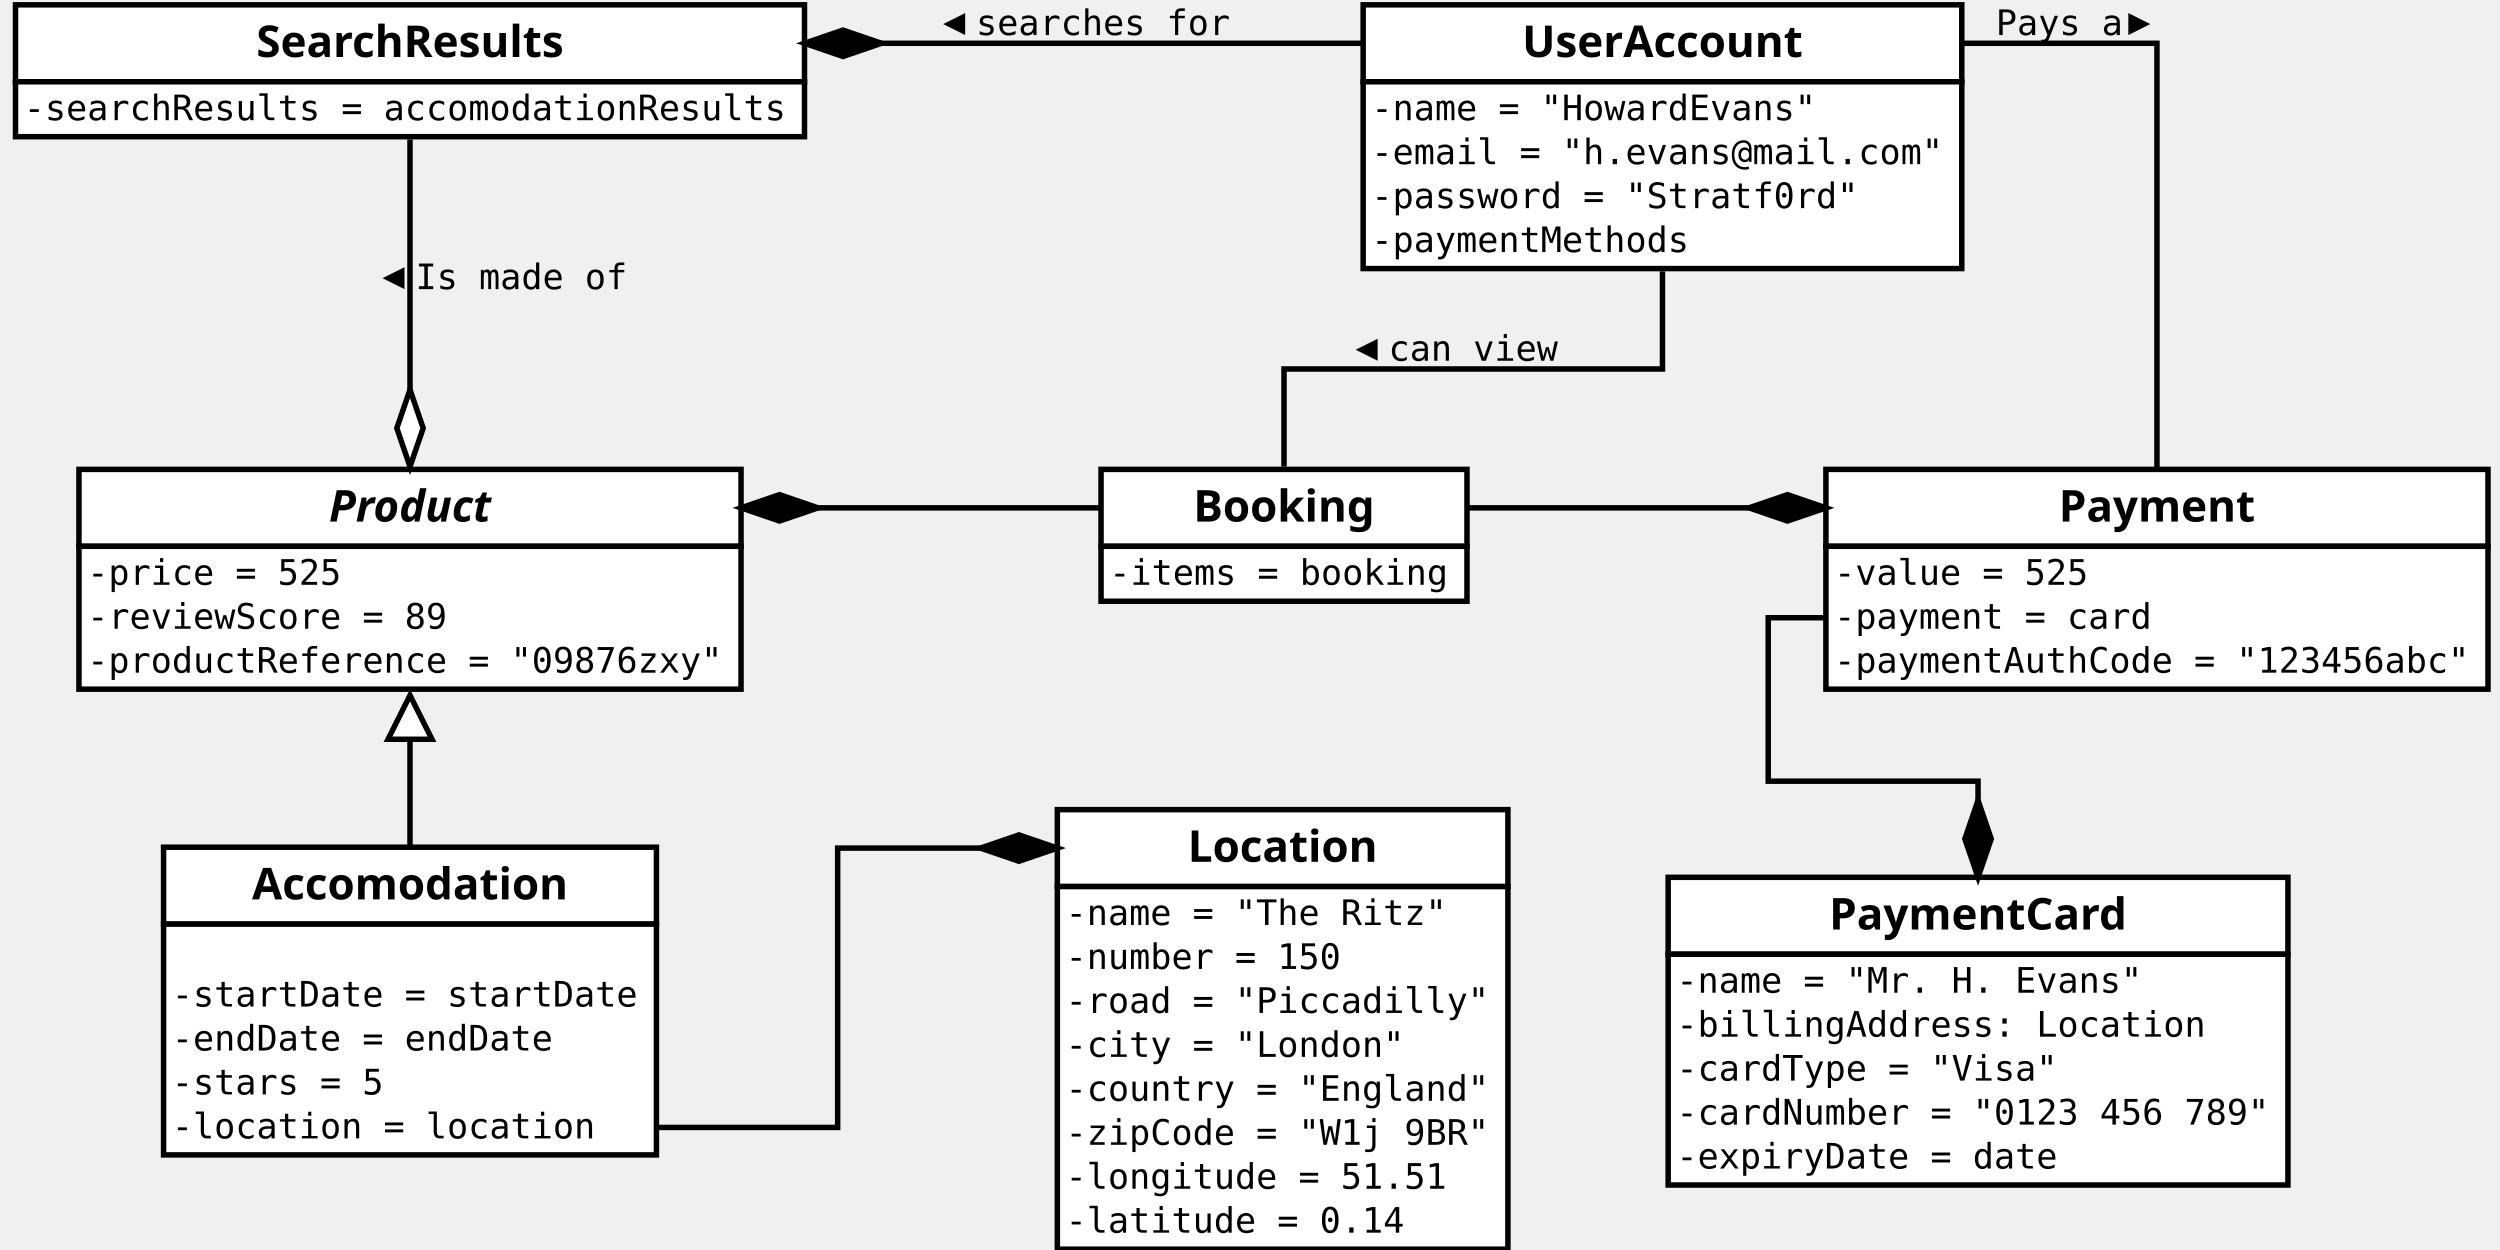
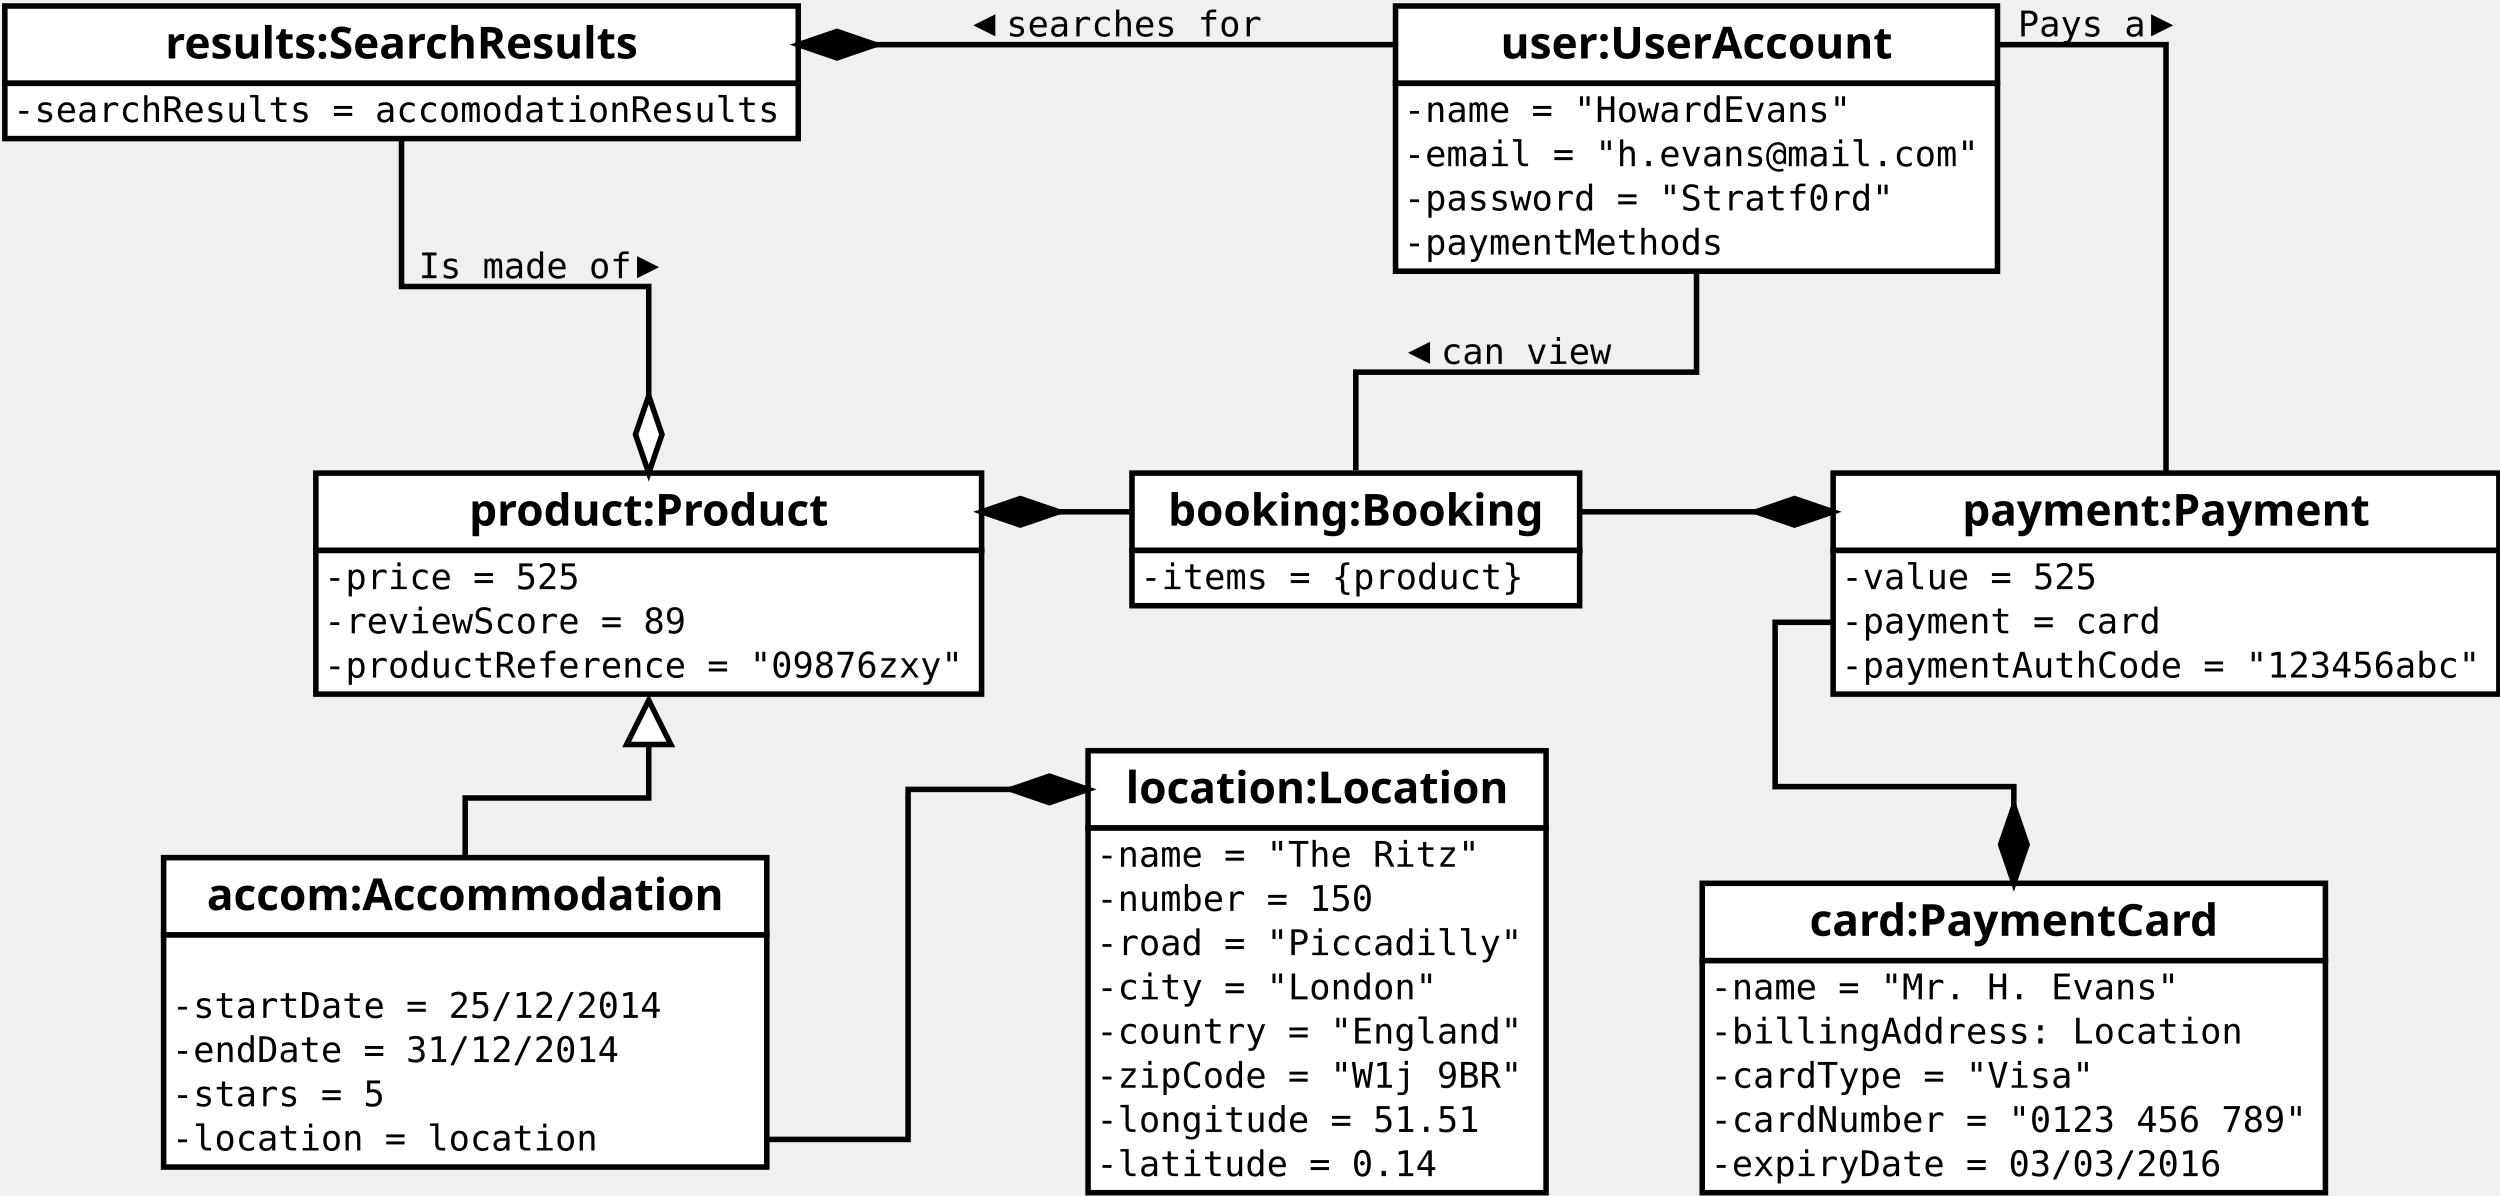
- <svg xmlns="http://www.w3.org/2000/svg" width="46cm" height="23cm" viewBox="-173 -547 902 455">
+ <svg xmlns="http://www.w3.org/2000/svg" width="46cm" height="22cm" viewBox="-186 -547 905 432">
  <g>
-     <rect style="fill: #ffffff" x="-117.46" y="-238.614" width="179.4" height="28" />
-     <rect style="fill: none; fill-opacity:0; stroke-width: 2; stroke: #000000" x="-117.46" y="-238.614" width="179.4" height="28" />
-     <text font-size="16" style="fill: #000000;text-anchor:middle;font-family:sans-serif;font-style:normal;font-weight:700" x="-27.76" y="-219.614">Accomodation</text>
-     <rect style="fill: #ffffff" x="-117.46" y="-210.614" width="179.4" height="84" />
-     <rect style="fill: none; fill-opacity:0; stroke-width: 2; stroke: #000000" x="-117.46" y="-210.614" width="179.4" height="84" />
-     <text font-size="12.8" style="fill: #000000;text-anchor:start;font-family:monospace;font-style:normal;font-weight:normal" x="-114.46" y="-196.614" />
-     <text font-size="12.8" style="fill: #000000;text-anchor:start;font-family:monospace;font-style:normal;font-weight:normal" x="-114.46" y="-180.614">-startDate = startDate</text>
-     <text font-size="12.8" style="fill: #000000;text-anchor:start;font-family:monospace;font-style:normal;font-weight:normal" x="-114.46" y="-164.614">-endDate = endDate</text>
-     <text font-size="12.8" style="fill: #000000;text-anchor:start;font-family:monospace;font-style:normal;font-weight:normal" x="-114.46" y="-148.614">-stars = 5</text>
-     <text font-size="12.8" style="fill: #000000;text-anchor:start;font-family:monospace;font-style:normal;font-weight:normal" x="-114.46" y="-132.614">-location = location</text>
+     <rect style="fill: #ffffff" x="-126.771" y="-236.942" width="218.35" height="28" />
+     <rect style="fill: none; fill-opacity:0; stroke-width: 2; stroke: #000000" x="-126.771" y="-236.942" width="218.35" height="28" />
+     <text font-size="16" style="fill: #000000;text-anchor:middle;font-family:sans-serif;font-style:normal;font-weight:700" x="-17.596" y="-217.942">accom:Accommodation</text>
+     <rect style="fill: #ffffff" x="-126.771" y="-208.942" width="218.35" height="84" />
+     <rect style="fill: none; fill-opacity:0; stroke-width: 2; stroke: #000000" x="-126.771" y="-208.942" width="218.35" height="84" />
+     <text font-size="12.8" style="fill: #000000;text-anchor:start;font-family:monospace;font-style:normal;font-weight:normal" x="-123.771" y="-194.942" />
+     <text font-size="12.8" style="fill: #000000;text-anchor:start;font-family:monospace;font-style:normal;font-weight:normal" x="-123.771" y="-178.942">-startDate = 25/12/2014</text>
+     <text font-size="12.8" style="fill: #000000;text-anchor:start;font-family:monospace;font-style:normal;font-weight:normal" x="-123.771" y="-162.942">-endDate = 31/12/2014</text>
+     <text font-size="12.8" style="fill: #000000;text-anchor:start;font-family:monospace;font-style:normal;font-weight:normal" x="-123.771" y="-146.942">-stars = 5</text>
+     <text font-size="12.8" style="fill: #000000;text-anchor:start;font-family:monospace;font-style:normal;font-weight:normal" x="-123.771" y="-130.942">-location = location</text>
  </g>
  <g>
-     <rect style="fill: #ffffff" x="-148.26" y="-376.144" width="241" height="28" />
-     <rect style="fill: none; fill-opacity:0; stroke-width: 2; stroke: #000000" x="-148.26" y="-376.144" width="241" height="28" />
-     <text font-size="16" style="fill: #000000;text-anchor:middle;font-family:sans-serif;font-style:italic;font-weight:700" x="-27.76" y="-357.144">Product</text>
-     <rect style="fill: #ffffff" x="-148.26" y="-348.144" width="241" height="52" />
-     <rect style="fill: none; fill-opacity:0; stroke-width: 2; stroke: #000000" x="-148.26" y="-348.144" width="241" height="52" />
-     <text font-size="12.8" style="fill: #000000;text-anchor:start;font-family:monospace;font-style:normal;font-weight:normal" x="-145.26" y="-334.144">-price = 525</text>
-     <text font-size="12.8" style="fill: #000000;text-anchor:start;font-family:monospace;font-style:normal;font-weight:normal" x="-145.26" y="-318.144">-reviewScore = 89</text>
-     <text font-size="12.8" style="fill: #000000;text-anchor:start;font-family:monospace;font-style:normal;font-weight:normal" x="-145.26" y="-302.144">-productReference = "09876zxy"</text>
+     <rect style="fill: #ffffff" x="-71.662" y="-376.144" width="241" height="28" />
+     <rect style="fill: none; fill-opacity:0; stroke-width: 2; stroke: #000000" x="-71.662" y="-376.144" width="241" height="28" />
+     <text font-size="16" style="fill: #000000;text-anchor:middle;font-family:sans-serif;font-style:normal;font-weight:700" x="48.838" y="-357.144">product:Product</text>
+     <rect style="fill: #ffffff" x="-71.662" y="-348.144" width="241" height="52" />
+     <rect style="fill: none; fill-opacity:0; stroke-width: 2; stroke: #000000" x="-71.662" y="-348.144" width="241" height="52" />
+     <text font-size="12.8" style="fill: #000000;text-anchor:start;font-family:monospace;font-style:normal;font-weight:normal" x="-68.662" y="-334.144">-price = 525</text>
+     <text font-size="12.8" style="fill: #000000;text-anchor:start;font-family:monospace;font-style:normal;font-weight:normal" x="-68.662" y="-318.144">-reviewScore = 89</text>
+     <text font-size="12.8" style="fill: #000000;text-anchor:start;font-family:monospace;font-style:normal;font-weight:normal" x="-68.662" y="-302.144">-productReference = "09876zxy"</text>
  </g>
  <g>
-     <rect style="fill: #ffffff" x="207.878" y="-252.295" width="164" height="28" />
-     <rect style="fill: none; fill-opacity:0; stroke-width: 2; stroke: #000000" x="207.878" y="-252.295" width="164" height="28" />
-     <text font-size="16" style="fill: #000000;text-anchor:middle;font-family:sans-serif;font-style:normal;font-weight:700" x="289.878" y="-233.295">Location</text>
-     <rect style="fill: #ffffff" x="207.878" y="-224.295" width="164" height="132" />
-     <rect style="fill: none; fill-opacity:0; stroke-width: 2; stroke: #000000" x="207.878" y="-224.295" width="164" height="132" />
-     <text font-size="12.8" style="fill: #000000;text-anchor:start;font-family:monospace;font-style:normal;font-weight:normal" x="210.878" y="-210.295">-name = "The Ritz"</text>
-     <text font-size="12.8" style="fill: #000000;text-anchor:start;font-family:monospace;font-style:normal;font-weight:normal" x="210.878" y="-194.295">-number = 150</text>
-     <text font-size="12.8" style="fill: #000000;text-anchor:start;font-family:monospace;font-style:normal;font-weight:normal" x="210.878" y="-178.295">-road = "Piccadilly"</text>
-     <text font-size="12.8" style="fill: #000000;text-anchor:start;font-family:monospace;font-style:normal;font-weight:normal" x="210.878" y="-162.295">-city = "London"</text>
-     <text font-size="12.8" style="fill: #000000;text-anchor:start;font-family:monospace;font-style:normal;font-weight:normal" x="210.878" y="-146.295">-country = "England"</text>
-     <text font-size="12.8" style="fill: #000000;text-anchor:start;font-family:monospace;font-style:normal;font-weight:normal" x="210.878" y="-130.295">-zipCode = "W1j 9BR"</text>
-     <text font-size="12.8" style="fill: #000000;text-anchor:start;font-family:monospace;font-style:normal;font-weight:normal" x="210.878" y="-114.295">-longitude = 51.51</text>
-     <text font-size="12.8" style="fill: #000000;text-anchor:start;font-family:monospace;font-style:normal;font-weight:normal" x="210.878" y="-98.295">-latitude = 0.14</text>
+     <rect style="fill: #ffffff" x="207.878" y="-275.654" width="165.8" height="28" />
+     <rect style="fill: none; fill-opacity:0; stroke-width: 2; stroke: #000000" x="207.878" y="-275.654" width="165.8" height="28" />
+     <text font-size="16" style="fill: #000000;text-anchor:middle;font-family:sans-serif;font-style:normal;font-weight:700" x="290.778" y="-256.654">location:Location</text>
+     <rect style="fill: #ffffff" x="207.878" y="-247.654" width="165.8" height="132" />
+     <rect style="fill: none; fill-opacity:0; stroke-width: 2; stroke: #000000" x="207.878" y="-247.654" width="165.8" height="132" />
+     <text font-size="12.8" style="fill: #000000;text-anchor:start;font-family:monospace;font-style:normal;font-weight:normal" x="210.878" y="-233.654">-name = "The Ritz"</text>
+     <text font-size="12.8" style="fill: #000000;text-anchor:start;font-family:monospace;font-style:normal;font-weight:normal" x="210.878" y="-217.654">-number = 150</text>
+     <text font-size="12.8" style="fill: #000000;text-anchor:start;font-family:monospace;font-style:normal;font-weight:normal" x="210.878" y="-201.654">-road = "Piccadilly"</text>
+     <text font-size="12.8" style="fill: #000000;text-anchor:start;font-family:monospace;font-style:normal;font-weight:normal" x="210.878" y="-185.654">-city = "London"</text>
+     <text font-size="12.8" style="fill: #000000;text-anchor:start;font-family:monospace;font-style:normal;font-weight:normal" x="210.878" y="-169.654">-country = "England"</text>
+     <text font-size="12.8" style="fill: #000000;text-anchor:start;font-family:monospace;font-style:normal;font-weight:normal" x="210.878" y="-153.654">-zipCode = "W1j 9BR"</text>
+     <text font-size="12.8" style="fill: #000000;text-anchor:start;font-family:monospace;font-style:normal;font-weight:normal" x="210.878" y="-137.654">-longitude = 51.51</text>
+     <text font-size="12.8" style="fill: #000000;text-anchor:start;font-family:monospace;font-style:normal;font-weight:normal" x="210.878" y="-121.654">-latitude = 0.14</text>
  </g>
  <g>
    <rect style="fill: #ffffff" x="319.188" y="-545.242" width="217.9" height="28" />
    <rect style="fill: none; fill-opacity:0; stroke-width: 2; stroke: #000000" x="319.188" y="-545.242" width="217.9" height="28" />
-     <text font-size="16" style="fill: #000000;text-anchor:middle;font-family:sans-serif;font-style:normal;font-weight:700" x="428.138" y="-526.242">UserAccount</text>
+     <text font-size="16" style="fill: #000000;text-anchor:middle;font-family:sans-serif;font-style:normal;font-weight:700" x="428.138" y="-526.242">user:UserAccount</text>
    <rect style="fill: #ffffff" x="319.188" y="-517.242" width="217.9" height="68" />
    <rect style="fill: none; fill-opacity:0; stroke-width: 2; stroke: #000000" x="319.188" y="-517.242" width="217.9" height="68" />
    <text font-size="12.8" style="fill: #000000;text-anchor:start;font-family:monospace;font-style:normal;font-weight:normal" x="322.188" y="-503.242">-name = "HowardEvans"</text>
    <text font-size="12.8" style="fill: #000000;text-anchor:start;font-family:monospace;font-style:normal;font-weight:normal" x="322.188" y="-487.242">-email = "h.evans@mail.com"</text>
    <text font-size="12.8" style="fill: #000000;text-anchor:start;font-family:monospace;font-style:normal;font-weight:normal" x="322.188" y="-471.242">-password = "Stratf0rd"</text>
    <text font-size="12.8" style="fill: #000000;text-anchor:start;font-family:monospace;font-style:normal;font-weight:normal" x="322.188" y="-455.242">-paymentMethods</text>
  </g>
  <g>
-     <rect style="fill: #ffffff" x="430.207" y="-227.654" width="225.6" height="28" />
-     <rect style="fill: none; fill-opacity:0; stroke-width: 2; stroke: #000000" x="430.207" y="-227.654" width="225.6" height="28" />
-     <text font-size="16" style="fill: #000000;text-anchor:middle;font-family:sans-serif;font-style:normal;font-weight:700" x="543.007" y="-208.654">PaymentCard</text>
-     <rect style="fill: #ffffff" x="430.207" y="-199.654" width="225.6" height="84" />
-     <rect style="fill: none; fill-opacity:0; stroke-width: 2; stroke: #000000" x="430.207" y="-199.654" width="225.6" height="84" />
-     <text font-size="12.8" style="fill: #000000;text-anchor:start;font-family:monospace;font-style:normal;font-weight:normal" x="433.207" y="-185.654">-name = "Mr. H. Evans"</text>
-     <text font-size="12.8" style="fill: #000000;text-anchor:start;font-family:monospace;font-style:normal;font-weight:normal" x="433.207" y="-169.654">-billingAddress: Location</text>
-     <text font-size="12.8" style="fill: #000000;text-anchor:start;font-family:monospace;font-style:normal;font-weight:normal" x="433.207" y="-153.654">-cardType = "Visa"</text>
-     <text font-size="12.8" style="fill: #000000;text-anchor:start;font-family:monospace;font-style:normal;font-weight:normal" x="433.207" y="-137.654">-cardNumber = "0123 456 789"</text>
-     <text font-size="12.8" style="fill: #000000;text-anchor:start;font-family:monospace;font-style:normal;font-weight:normal" x="433.207" y="-121.654">-expiryDate = date</text>
+     <rect style="fill: #ffffff" x="430.208" y="-227.654" width="225.6" height="28" />
+     <rect style="fill: none; fill-opacity:0; stroke-width: 2; stroke: #000000" x="430.208" y="-227.654" width="225.6" height="28" />
+     <text font-size="16" style="fill: #000000;text-anchor:middle;font-family:sans-serif;font-style:normal;font-weight:700" x="543.008" y="-208.654">card:PaymentCard</text>
+     <rect style="fill: #ffffff" x="430.208" y="-199.654" width="225.6" height="84" />
+     <rect style="fill: none; fill-opacity:0; stroke-width: 2; stroke: #000000" x="430.208" y="-199.654" width="225.6" height="84" />
+     <text font-size="12.8" style="fill: #000000;text-anchor:start;font-family:monospace;font-style:normal;font-weight:normal" x="433.208" y="-185.654">-name = "Mr. H. Evans"</text>
+     <text font-size="12.8" style="fill: #000000;text-anchor:start;font-family:monospace;font-style:normal;font-weight:normal" x="433.208" y="-169.654">-billingAddress: Location</text>
+     <text font-size="12.8" style="fill: #000000;text-anchor:start;font-family:monospace;font-style:normal;font-weight:normal" x="433.208" y="-153.654">-cardType = "Visa"</text>
+     <text font-size="12.8" style="fill: #000000;text-anchor:start;font-family:monospace;font-style:normal;font-weight:normal" x="433.208" y="-137.654">-cardNumber = "0123 456 789"</text>
+     <text font-size="12.8" style="fill: #000000;text-anchor:start;font-family:monospace;font-style:normal;font-weight:normal" x="433.208" y="-121.654">-expiryDate = 03/03/2016</text>
  </g>
  <g>
-     <rect style="fill: #ffffff" x="487.629" y="-376.144" width="241" height="28" />
-     <rect style="fill: none; fill-opacity:0; stroke-width: 2; stroke: #000000" x="487.629" y="-376.144" width="241" height="28" />
-     <text font-size="16" style="fill: #000000;text-anchor:middle;font-family:sans-serif;font-style:normal;font-weight:700" x="608.129" y="-357.144">Payment</text>
-     <rect style="fill: #ffffff" x="487.629" y="-348.144" width="241" height="52" />
-     <rect style="fill: none; fill-opacity:0; stroke-width: 2; stroke: #000000" x="487.629" y="-348.144" width="241" height="52" />
-     <text font-size="12.8" style="fill: #000000;text-anchor:start;font-family:monospace;font-style:normal;font-weight:normal" x="490.629" y="-334.144">-value = 525</text>
-     <text font-size="12.8" style="fill: #000000;text-anchor:start;font-family:monospace;font-style:normal;font-weight:normal" x="490.629" y="-318.144">-payment = card</text>
-     <text font-size="12.8" style="fill: #000000;text-anchor:start;font-family:monospace;font-style:normal;font-weight:normal" x="490.629" y="-302.144">-paymentAuthCode = "123456abc"</text>
+     <rect style="fill: #ffffff" x="477.595" y="-376.144" width="241" height="28" />
+     <rect style="fill: none; fill-opacity:0; stroke-width: 2; stroke: #000000" x="477.595" y="-376.144" width="241" height="28" />
+     <text font-size="16" style="fill: #000000;text-anchor:middle;font-family:sans-serif;font-style:normal;font-weight:700" x="598.095" y="-357.144">payment:Payment</text>
+     <rect style="fill: #ffffff" x="477.595" y="-348.144" width="241" height="52" />
+     <rect style="fill: none; fill-opacity:0; stroke-width: 2; stroke: #000000" x="477.595" y="-348.144" width="241" height="52" />
+     <text font-size="12.8" style="fill: #000000;text-anchor:start;font-family:monospace;font-style:normal;font-weight:normal" x="480.595" y="-334.144">-value = 525</text>
+     <text font-size="12.8" style="fill: #000000;text-anchor:start;font-family:monospace;font-style:normal;font-weight:normal" x="480.595" y="-318.144">-payment = card</text>
+     <text font-size="12.8" style="fill: #000000;text-anchor:start;font-family:monospace;font-style:normal;font-weight:normal" x="480.595" y="-302.144">-paymentAuthCode = "123456abc"</text>
  </g>
  <g>
-     <polyline style="fill: none; fill-opacity:0; stroke-width: 2; stroke: #000000" points="-27.76,-496.236 -27.76,-495.236 -27.76,-392.149 -27.76,-402.32 " />
-     <polygon style="fill: #ffffff" points="-27.76,-377.149 -32.56,-391.149 -27.76,-405.149 -22.96,-391.149 " />
-     <polygon style="fill: none; fill-opacity:0; stroke-width: 2; stroke: #000000" points="-27.76,-377.149 -32.56,-391.149 -27.76,-405.149 -22.96,-391.149 " />
-     <text font-size="12.8" style="fill: #000000;text-anchor:start;font-family:monospace;font-style:normal;font-weight:normal" x="-25.76" y="-441.748">Is made of</text>
-     <polygon style="fill: #000000" points="-29.76,-441.748 -29.76,-449.748 -37.76,-445.748 " />
-     <text font-size="12.8" style="fill: #000000;text-anchor:start;font-family:monospace;font-style:normal;font-weight:normal" x="-23.76" y="-484.248" />
-     <text font-size="12.8" style="fill: #000000;text-anchor:start;font-family:monospace;font-style:normal;font-weight:normal" x="-16.76" y="-381.138" />
+     <polyline style="fill: none; fill-opacity:0; stroke-width: 2; stroke: #000000" points="48.838,-401.316 48.838,-443.693 -40.645,-443.693 -40.645,-497.242 " />
+     <polygon style="fill: #ffffff" points="48.838,-376.144 44.038,-390.144 48.838,-404.144 53.638,-390.144 " />
+     <polygon style="fill: none; fill-opacity:0; stroke-width: 2; stroke: #000000" points="48.838,-376.144 44.038,-390.144 48.838,-404.144 53.638,-390.144 " />
+     <text font-size="12.8" style="fill: #000000;text-anchor:middle;font-family:monospace;font-style:normal;font-weight:normal" x="4.096" y="-446.693">Is made of</text>
+     <polygon style="fill: #000000" points="44.596,-446.693 44.596,-454.693 52.596,-450.693 " />
+     <text font-size="12.8" style="fill: #000000;text-anchor:start;font-family:monospace;font-style:normal;font-weight:normal" x="59.838" y="-380.144" />
+     <text font-size="12.8" style="fill: #000000;text-anchor:start;font-family:monospace;font-style:normal;font-weight:normal" x="-36.645" y="-485.242" />
  </g>
  <g>
-     <polyline style="fill: none; fill-opacity:0; stroke-width: 2; stroke: #000000" points="537.088,-531.242 608.129,-531.242 608.129,-376.144 " />
-     <text font-size="12.8" style="fill: #000000;text-anchor:middle;font-family:monospace;font-style:normal;font-weight:normal" x="572.608" y="-534.242">Pays a</text>
-     <polygon style="fill: #000000" points="597.708,-534.242 597.708,-542.242 605.708,-538.242 " />
+     <polyline style="fill: none; fill-opacity:0; stroke-width: 2; stroke: #000000" points="537.088,-531.242 598.095,-531.242 598.095,-376.144 " />
+     <text font-size="12.8" style="fill: #000000;text-anchor:middle;font-family:monospace;font-style:normal;font-weight:normal" x="567.592" y="-534.242">Pays a</text>
+     <polygon style="fill: #000000" points="592.692,-534.242 592.692,-542.242 600.692,-538.242 " />
    <text font-size="12.8" style="fill: #000000;text-anchor:start;font-family:monospace;font-style:normal;font-weight:normal" x="541.088" y="-534.242" />
-     <text font-size="12.8" style="fill: #000000;text-anchor:start;font-family:monospace;font-style:normal;font-weight:normal" x="612.129" y="-380.144" />
+     <text font-size="12.8" style="fill: #000000;text-anchor:start;font-family:monospace;font-style:normal;font-weight:normal" x="602.095" y="-380.144" />
  </g>
  <g>
-     <rect style="fill: #ffffff" x="-171.36" y="-545.242" width="287.2" height="28" />
-     <rect style="fill: none; fill-opacity:0; stroke-width: 2; stroke: #000000" x="-171.36" y="-545.242" width="287.2" height="28" />
-     <text font-size="16" style="fill: #000000;text-anchor:middle;font-family:sans-serif;font-style:normal;font-weight:700" x="-27.76" y="-526.242">SearchResults</text>
-     <rect style="fill: #ffffff" x="-171.36" y="-517.242" width="287.2" height="20" />
-     <rect style="fill: none; fill-opacity:0; stroke-width: 2; stroke: #000000" x="-171.36" y="-517.242" width="287.2" height="20" />
-     <text font-size="12.8" style="fill: #000000;text-anchor:start;font-family:monospace;font-style:normal;font-weight:normal" x="-168.36" y="-503.242">-searchResults = accomodationResults</text>
+     <rect style="fill: #ffffff" x="-184.245" y="-545.242" width="287.2" height="28" />
+     <rect style="fill: none; fill-opacity:0; stroke-width: 2; stroke: #000000" x="-184.245" y="-545.242" width="287.2" height="28" />
+     <text font-size="16" style="fill: #000000;text-anchor:middle;font-family:sans-serif;font-style:normal;font-weight:700" x="-40.645" y="-526.242">results:SearchResults</text>
+     <rect style="fill: #ffffff" x="-184.245" y="-517.242" width="287.2" height="20" />
+     <rect style="fill: none; fill-opacity:0; stroke-width: 2; stroke: #000000" x="-184.245" y="-517.242" width="287.2" height="20" />
+     <text font-size="12.8" style="fill: #000000;text-anchor:start;font-family:monospace;font-style:normal;font-weight:normal" x="-181.245" y="-503.242">-searchResults = accomodationResults</text>
  </g>
  <g>
-     <rect style="fill: #ffffff" x="223.779" y="-376.144" width="133.2" height="28" />
-     <rect style="fill: none; fill-opacity:0; stroke-width: 2; stroke: #000000" x="223.779" y="-376.144" width="133.2" height="28" />
-     <text font-size="16" style="fill: #000000;text-anchor:middle;font-family:sans-serif;font-style:normal;font-weight:700" x="290.379" y="-357.144">Booking</text>
-     <rect style="fill: #ffffff" x="223.779" y="-348.144" width="133.2" height="20" />
-     <rect style="fill: none; fill-opacity:0; stroke-width: 2; stroke: #000000" x="223.779" y="-348.144" width="133.2" height="20" />
-     <text font-size="12.8" style="fill: #000000;text-anchor:start;font-family:monospace;font-style:normal;font-weight:normal" x="226.779" y="-334.144">-items = booking</text>
+     <rect style="fill: #ffffff" x="223.778" y="-376.144" width="162.05" height="28" />
+     <rect style="fill: none; fill-opacity:0; stroke-width: 2; stroke: #000000" x="223.778" y="-376.144" width="162.05" height="28" />
+     <text font-size="16" style="fill: #000000;text-anchor:middle;font-family:sans-serif;font-style:normal;font-weight:700" x="304.803" y="-357.144">booking:Booking</text>
+     <rect style="fill: #ffffff" x="223.778" y="-348.144" width="162.05" height="20" />
+     <rect style="fill: none; fill-opacity:0; stroke-width: 2; stroke: #000000" x="223.778" y="-348.144" width="162.05" height="20" />
+     <text font-size="12.8" style="fill: #000000;text-anchor:start;font-family:monospace;font-style:normal;font-weight:normal" x="226.778" y="-334.144">-items = {product}</text>
  </g>
  <g>
-     <polyline style="fill: none; fill-opacity:0; stroke-width: 2; stroke: #000000" points="428.138,-448.236 428.138,-412.693 290.379,-412.693 290.379,-377.15 " />
-     <text font-size="12.8" style="fill: #000000;text-anchor:middle;font-family:monospace;font-style:normal;font-weight:normal" x="359.258" y="-415.693">can view</text>
-     <polygon style="fill: #000000" points="324.458,-415.693 324.458,-423.693 316.458,-419.693 " />
+     <polyline style="fill: none; fill-opacity:0; stroke-width: 2; stroke: #000000" points="428.138,-448.236 428.138,-412.693 304.803,-412.693 304.803,-377.15 " />
+     <text font-size="12.8" style="fill: #000000;text-anchor:middle;font-family:monospace;font-style:normal;font-weight:normal" x="366.471" y="-415.693">can view</text>
+     <polygon style="fill: #000000" points="331.671,-415.693 331.671,-423.693 323.671,-419.693 " />
    <text font-size="12.8" style="fill: #000000;text-anchor:start;font-family:monospace;font-style:normal;font-weight:normal" x="432.138" y="-436.236" />
-     <text font-size="12.8" style="fill: #000000;text-anchor:start;font-family:monospace;font-style:normal;font-weight:normal" x="294.379" y="-381.15" />
+     <text font-size="12.8" style="fill: #000000;text-anchor:start;font-family:monospace;font-style:normal;font-weight:normal" x="308.803" y="-381.15" />
  </g>
  <g>
-     <polyline style="fill: none; fill-opacity:0; stroke-width: 2; stroke: #000000" points="319.188,-531.242 224.514,-531.242 224.514,-531.242 141.012,-531.242 " />
-     <polygon style="fill: #000000" points="115.84,-531.242 129.84,-536.042 143.84,-531.242 129.84,-526.442 " />
-     <polygon style="fill: none; fill-opacity:0; stroke-width: 2; stroke: #000000" points="115.84,-531.242 129.84,-536.042 143.84,-531.242 129.84,-526.442 " />
+     <polyline style="fill: none; fill-opacity:0; stroke-width: 2; stroke: #000000" points="319.188,-531.242 224.514,-531.242 224.514,-531.242 128.126,-531.242 " />
+     <polygon style="fill: #000000" points="102.955,-531.242 116.955,-536.042 130.955,-531.242 116.955,-526.442 " />
+     <polygon style="fill: none; fill-opacity:0; stroke-width: 2; stroke: #000000" points="102.955,-531.242 116.955,-536.042 130.955,-531.242 116.955,-526.442 " />
    <text font-size="12.8" style="fill: #000000;text-anchor:middle;font-family:monospace;font-style:normal;font-weight:normal" x="224.514" y="-534.242">searches for</text>
    <polygon style="fill: #000000" points="174.314,-534.242 174.314,-542.242 166.314,-538.242 " />
    <text font-size="12.8" style="fill: #000000;text-anchor:end;font-family:monospace;font-style:normal;font-weight:normal" x="315.188" y="-534.242" />
-     <text font-size="12.8" style="fill: #000000;text-anchor:start;font-family:monospace;font-style:normal;font-weight:normal" x="147.84" y="-534.242" />
+     <text font-size="12.8" style="fill: #000000;text-anchor:start;font-family:monospace;font-style:normal;font-weight:normal" x="134.955" y="-534.242" />
  </g>
  <g>
-     <polyline style="fill: none; fill-opacity:0; stroke-width: 2; stroke: #000000" points="61.94,-136.614 127.909,-136.614 127.909,-238.295 182.707,-238.295 " />
-     <polygon style="fill: #000000" points="207.878,-238.295 193.878,-233.495 179.878,-238.295 193.878,-243.095 " />
-     <polygon style="fill: none; fill-opacity:0; stroke-width: 2; stroke: #000000" points="207.878,-238.295 193.878,-233.495 179.878,-238.295 193.878,-243.095 " />
-     <text font-size="12.8" style="fill: #000000;text-anchor:start;font-family:monospace;font-style:normal;font-weight:normal" x="129.909" y="-190.455" />
-     <text font-size="12.8" style="fill: #000000;text-anchor:start;font-family:monospace;font-style:normal;font-weight:normal" x="65.94" y="-139.614" />
-     <text font-size="12.8" style="fill: #000000;text-anchor:end;font-family:monospace;font-style:normal;font-weight:normal" x="175.878" y="-241.295" />
+     <polyline style="fill: none; fill-opacity:0; stroke-width: 2; stroke: #000000" points="91.579,-134.942 142.728,-134.942 142.728,-261.654 182.706,-261.654 " />
+     <polygon style="fill: #000000" points="207.878,-261.654 193.878,-256.854 179.878,-261.654 193.878,-266.454 " />
+     <polygon style="fill: none; fill-opacity:0; stroke-width: 2; stroke: #000000" points="207.878,-261.654 193.878,-256.854 179.878,-261.654 193.878,-266.454 " />
+     <text font-size="12.8" style="fill: #000000;text-anchor:start;font-family:monospace;font-style:normal;font-weight:normal" x="144.728" y="-201.298" />
+     <text font-size="12.8" style="fill: #000000;text-anchor:start;font-family:monospace;font-style:normal;font-weight:normal" x="95.579" y="-137.942" />
+     <text font-size="12.8" style="fill: #000000;text-anchor:end;font-family:monospace;font-style:normal;font-weight:normal" x="175.878" y="-264.654" />
  </g>
  <g>
-     <polyline style="fill: none; fill-opacity:0; stroke-width: 2; stroke: #000000" points="543.007,-252.826 543.007,-262.654 466.629,-262.654 466.629,-322.144 487.629,-322.144 " />
-     <polygon style="fill: #000000" points="543.007,-227.654 538.207,-241.654 543.007,-255.654 547.807,-241.654 " />
-     <polygon style="fill: none; fill-opacity:0; stroke-width: 2; stroke: #000000" points="543.007,-227.654 538.207,-241.654 543.007,-255.654 547.807,-241.654 " />
-     <text font-size="12.8" style="fill: #000000;text-anchor:middle;font-family:monospace;font-style:normal;font-weight:normal" x="504.818" y="-265.654" />
-     <text font-size="12.8" style="fill: #000000;text-anchor:start;font-family:monospace;font-style:normal;font-weight:normal" x="554.007" y="-231.654" />
-     <text font-size="12.8" style="fill: #000000;text-anchor:end;font-family:monospace;font-style:normal;font-weight:normal" x="483.629" y="-325.144" />
+     <polyline style="fill: none; fill-opacity:0; stroke-width: 2; stroke: #000000" points="543.008,-252.826 543.008,-262.654 456.595,-262.654 456.595,-322.144 477.595,-322.144 " />
+     <polygon style="fill: #000000" points="543.008,-227.654 538.208,-241.654 543.008,-255.654 547.808,-241.654 " />
+     <polygon style="fill: none; fill-opacity:0; stroke-width: 2; stroke: #000000" points="543.008,-227.654 538.208,-241.654 543.008,-255.654 547.808,-241.654 " />
+     <text font-size="12.8" style="fill: #000000;text-anchor:middle;font-family:monospace;font-style:normal;font-weight:normal" x="499.802" y="-265.654" />
+     <text font-size="12.8" style="fill: #000000;text-anchor:start;font-family:monospace;font-style:normal;font-weight:normal" x="554.008" y="-231.654" />
+     <text font-size="12.8" style="fill: #000000;text-anchor:end;font-family:monospace;font-style:normal;font-weight:normal" x="473.595" y="-325.144" />
  </g>
  <g>
-     <polyline style="fill: none; fill-opacity:0; stroke-width: 2; stroke: #000000" points="-27.76,-277.907 -27.76,-279.144 -27.76,-239.614 -27.76,-238.614 " />
-     <polygon style="fill: #ffffff" points="-19.76,-277.907 -27.76,-293.907 -35.76,-277.907 " />
-     <polygon style="fill: none; fill-opacity:0; stroke-width: 2; stroke: #000000" points="-19.76,-277.907 -27.76,-293.907 -35.76,-277.907 " />
+     <polyline style="fill: none; fill-opacity:0; stroke-width: 2; stroke: #000000" points="48.838,-277.908 48.838,-258.543 -17.596,-258.543 -17.596,-236.942 " />
+     <polygon style="fill: #ffffff" points="56.838,-277.908 48.838,-293.908 40.838,-277.908 " />
+     <polygon style="fill: none; fill-opacity:0; stroke-width: 2; stroke: #000000" points="56.838,-277.908 48.838,-293.908 40.838,-277.908 " />
  </g>
  <g>
-     <polyline style="fill: none; fill-opacity:0; stroke-width: 2; stroke: #000000" points="117.912,-362.144 107.74,-362.144 222.779,-362.144 223.779,-362.144 " />
-     <polygon style="fill: #000000" points="92.74,-362.144 106.74,-366.944 120.74,-362.144 106.74,-357.344 " />
-     <polygon style="fill: none; fill-opacity:0; stroke-width: 2; stroke: #000000" points="92.74,-362.144 106.74,-366.944 120.74,-362.144 106.74,-357.344 " />
-     <text font-size="12.8" style="fill: #000000;text-anchor:middle;font-family:monospace;font-style:normal;font-weight:normal" x="165.26" y="-365.144" />
-     <text font-size="12.8" style="fill: #000000;text-anchor:start;font-family:monospace;font-style:normal;font-weight:normal" x="124.74" y="-365.144" />
-     <text font-size="12.8" style="fill: #000000;text-anchor:end;font-family:monospace;font-style:normal;font-weight:normal" x="219.779" y="-365.144" />
+     <polyline style="fill: none; fill-opacity:0; stroke-width: 2; stroke: #000000" points="194.509,-362.144 184.338,-362.144 222.778,-362.144 223.778,-362.144 " />
+     <polygon style="fill: #000000" points="169.338,-362.144 183.338,-366.944 197.338,-362.144 183.338,-357.344 " />
+     <polygon style="fill: none; fill-opacity:0; stroke-width: 2; stroke: #000000" points="169.338,-362.144 183.338,-366.944 197.338,-362.144 183.338,-357.344 " />
+     <text font-size="12.8" style="fill: #000000;text-anchor:middle;font-family:monospace;font-style:normal;font-weight:normal" x="203.558" y="-365.144" />
+     <text font-size="12.8" style="fill: #000000;text-anchor:start;font-family:monospace;font-style:normal;font-weight:normal" x="201.338" y="-365.144" />
+     <text font-size="12.8" style="fill: #000000;text-anchor:end;font-family:monospace;font-style:normal;font-weight:normal" x="219.778" y="-365.144" />
  </g>
  <g>
-     <polyline style="fill: none; fill-opacity:0; stroke-width: 2; stroke: #000000" points="462.457,-362.144 472.629,-362.144 357.979,-362.144 356.979,-362.144 " />
-     <polygon style="fill: #000000" points="487.629,-362.144 473.629,-357.344 459.629,-362.144 473.629,-366.944 " />
-     <polygon style="fill: none; fill-opacity:0; stroke-width: 2; stroke: #000000" points="487.629,-362.144 473.629,-357.344 459.629,-362.144 473.629,-366.944 " />
-     <text font-size="12.8" style="fill: #000000;text-anchor:middle;font-family:monospace;font-style:normal;font-weight:normal" x="415.304" y="-365.144" />
-     <text font-size="12.8" style="fill: #000000;text-anchor:end;font-family:monospace;font-style:normal;font-weight:normal" x="455.629" y="-365.144" />
-     <text font-size="12.8" style="fill: #000000;text-anchor:start;font-family:monospace;font-style:normal;font-weight:normal" x="360.979" y="-365.144" />
+     <polyline style="fill: none; fill-opacity:0; stroke-width: 2; stroke: #000000" points="452.424,-362.144 462.595,-362.144 386.828,-362.144 385.828,-362.144 " />
+     <polygon style="fill: #000000" points="477.595,-362.144 463.595,-357.344 449.595,-362.144 463.595,-366.944 " />
+     <polygon style="fill: none; fill-opacity:0; stroke-width: 2; stroke: #000000" points="477.595,-362.144 463.595,-357.344 449.595,-362.144 463.595,-366.944 " />
+     <text font-size="12.8" style="fill: #000000;text-anchor:middle;font-family:monospace;font-style:normal;font-weight:normal" x="424.712" y="-365.144" />
+     <text font-size="12.8" style="fill: #000000;text-anchor:end;font-family:monospace;font-style:normal;font-weight:normal" x="445.595" y="-365.144" />
+     <text font-size="12.8" style="fill: #000000;text-anchor:start;font-family:monospace;font-style:normal;font-weight:normal" x="389.828" y="-365.144" />
  </g>
</svg>
